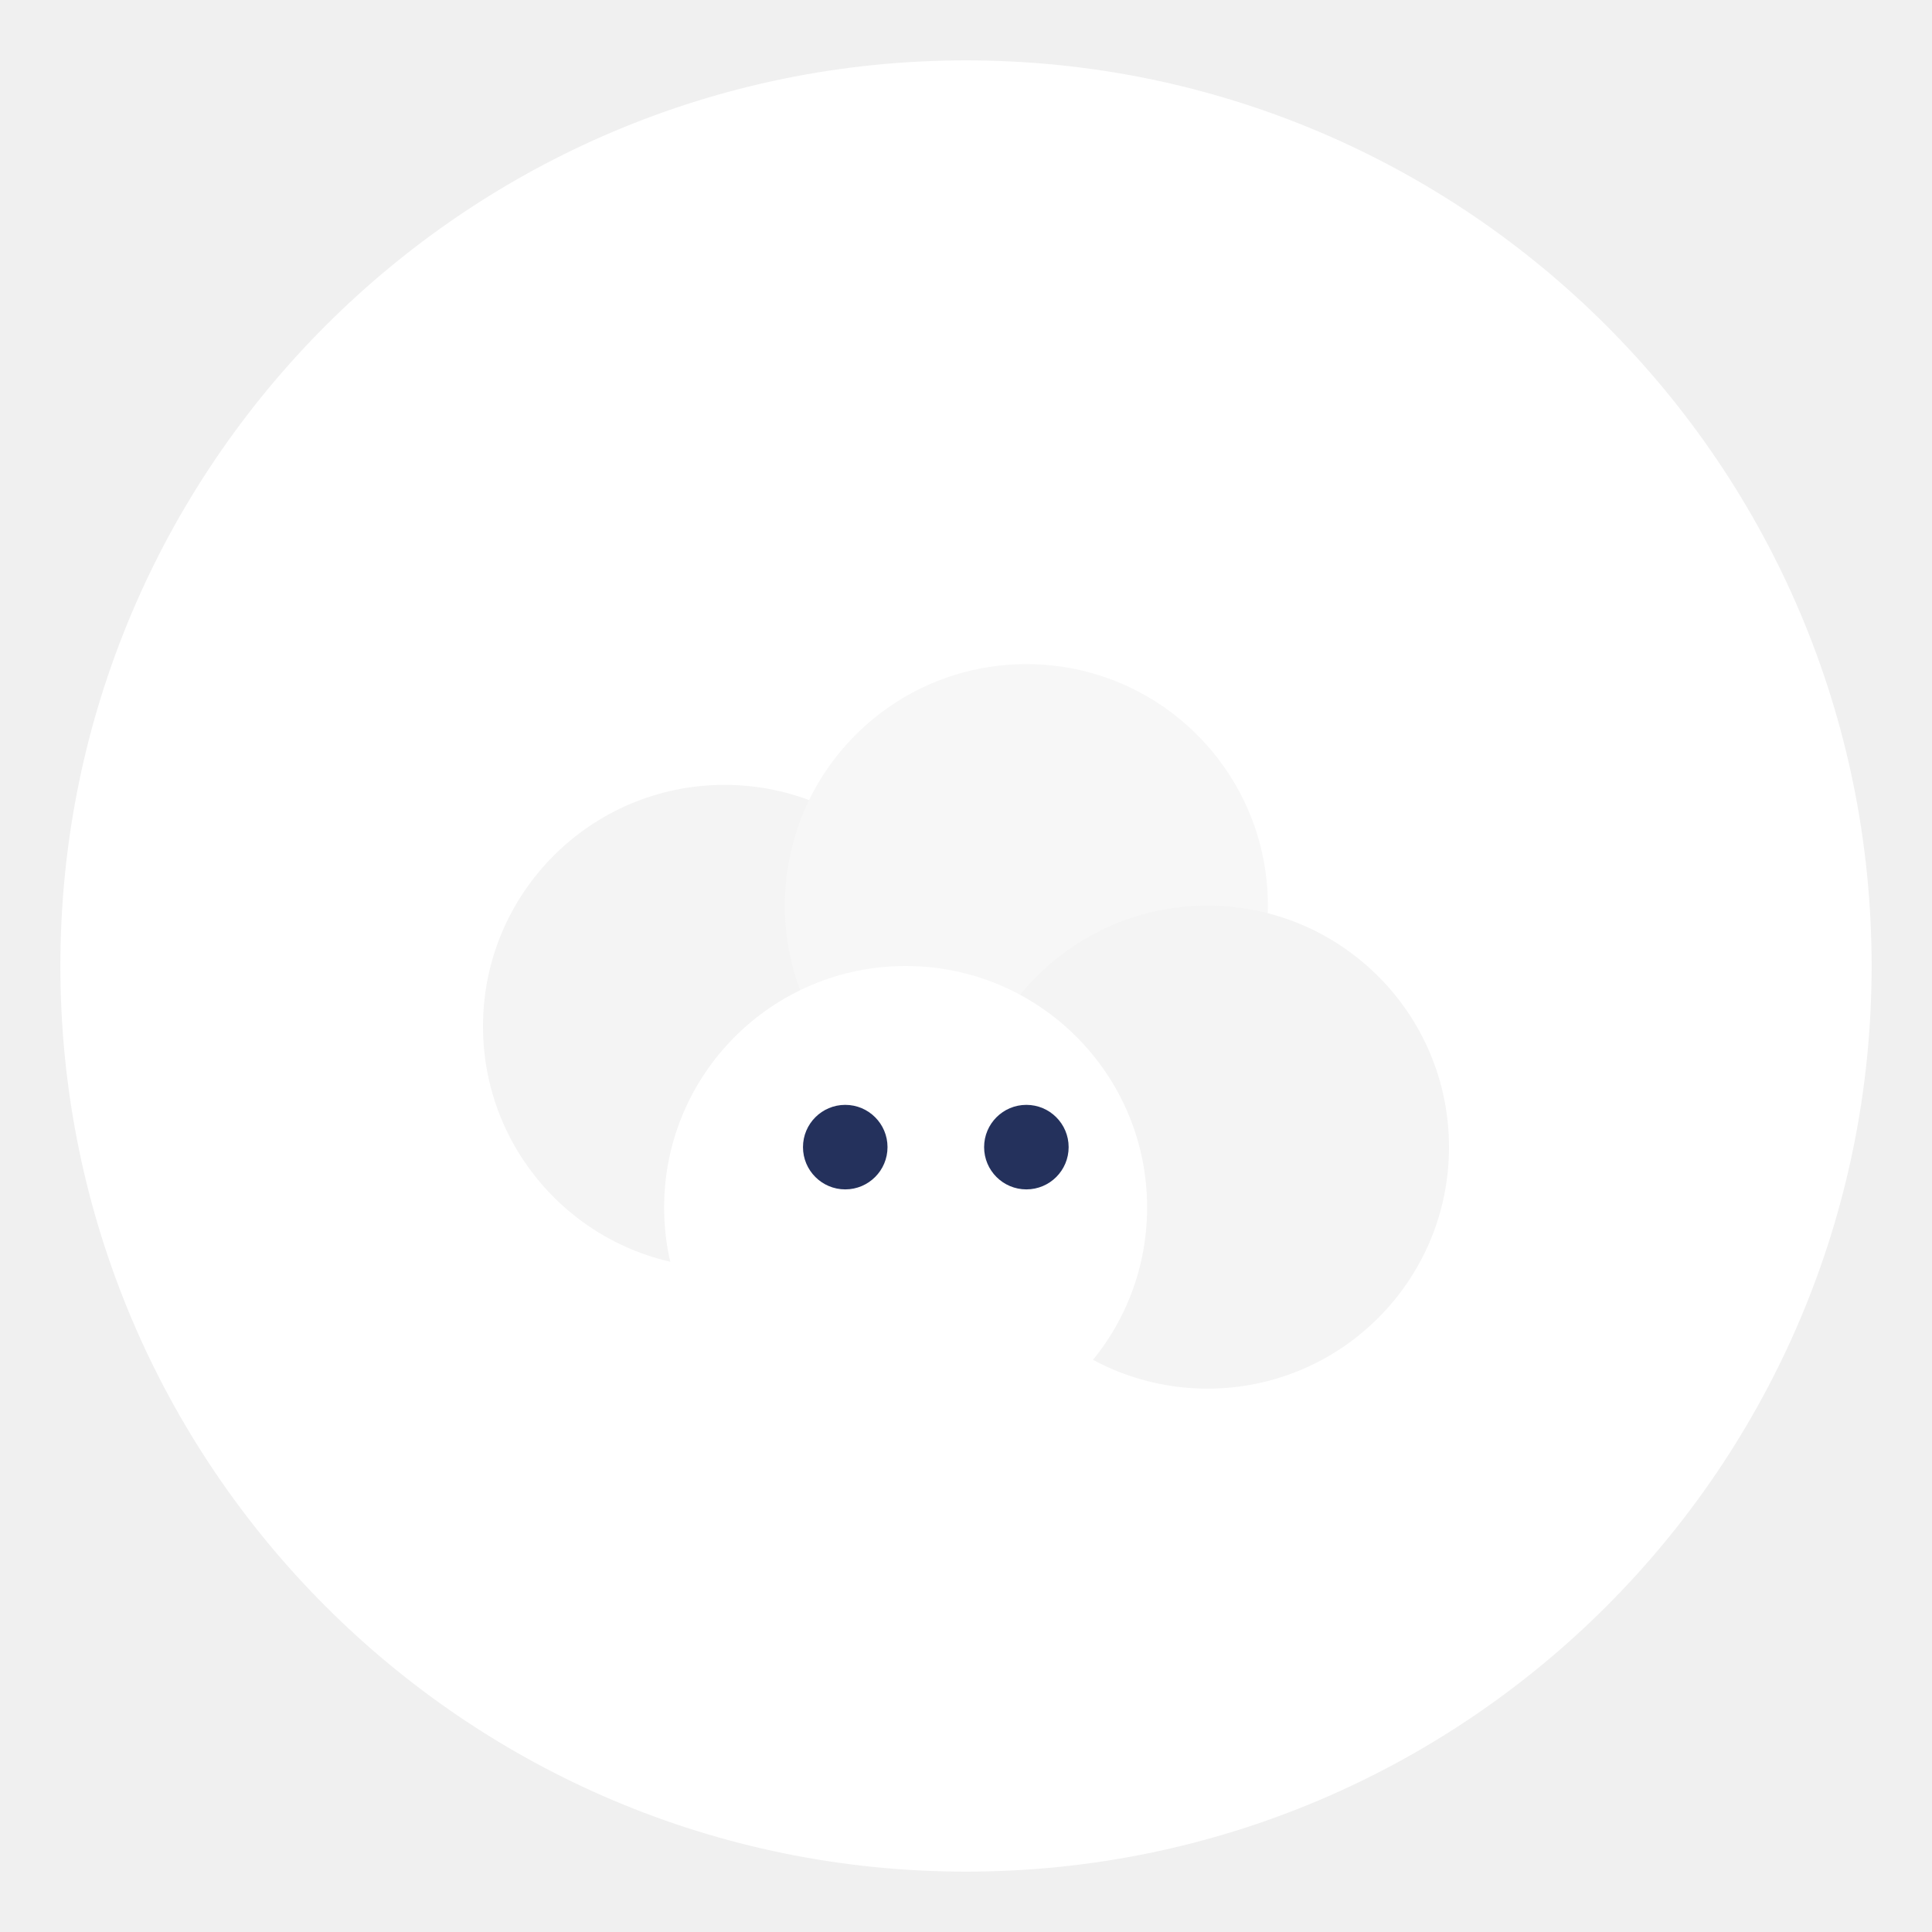
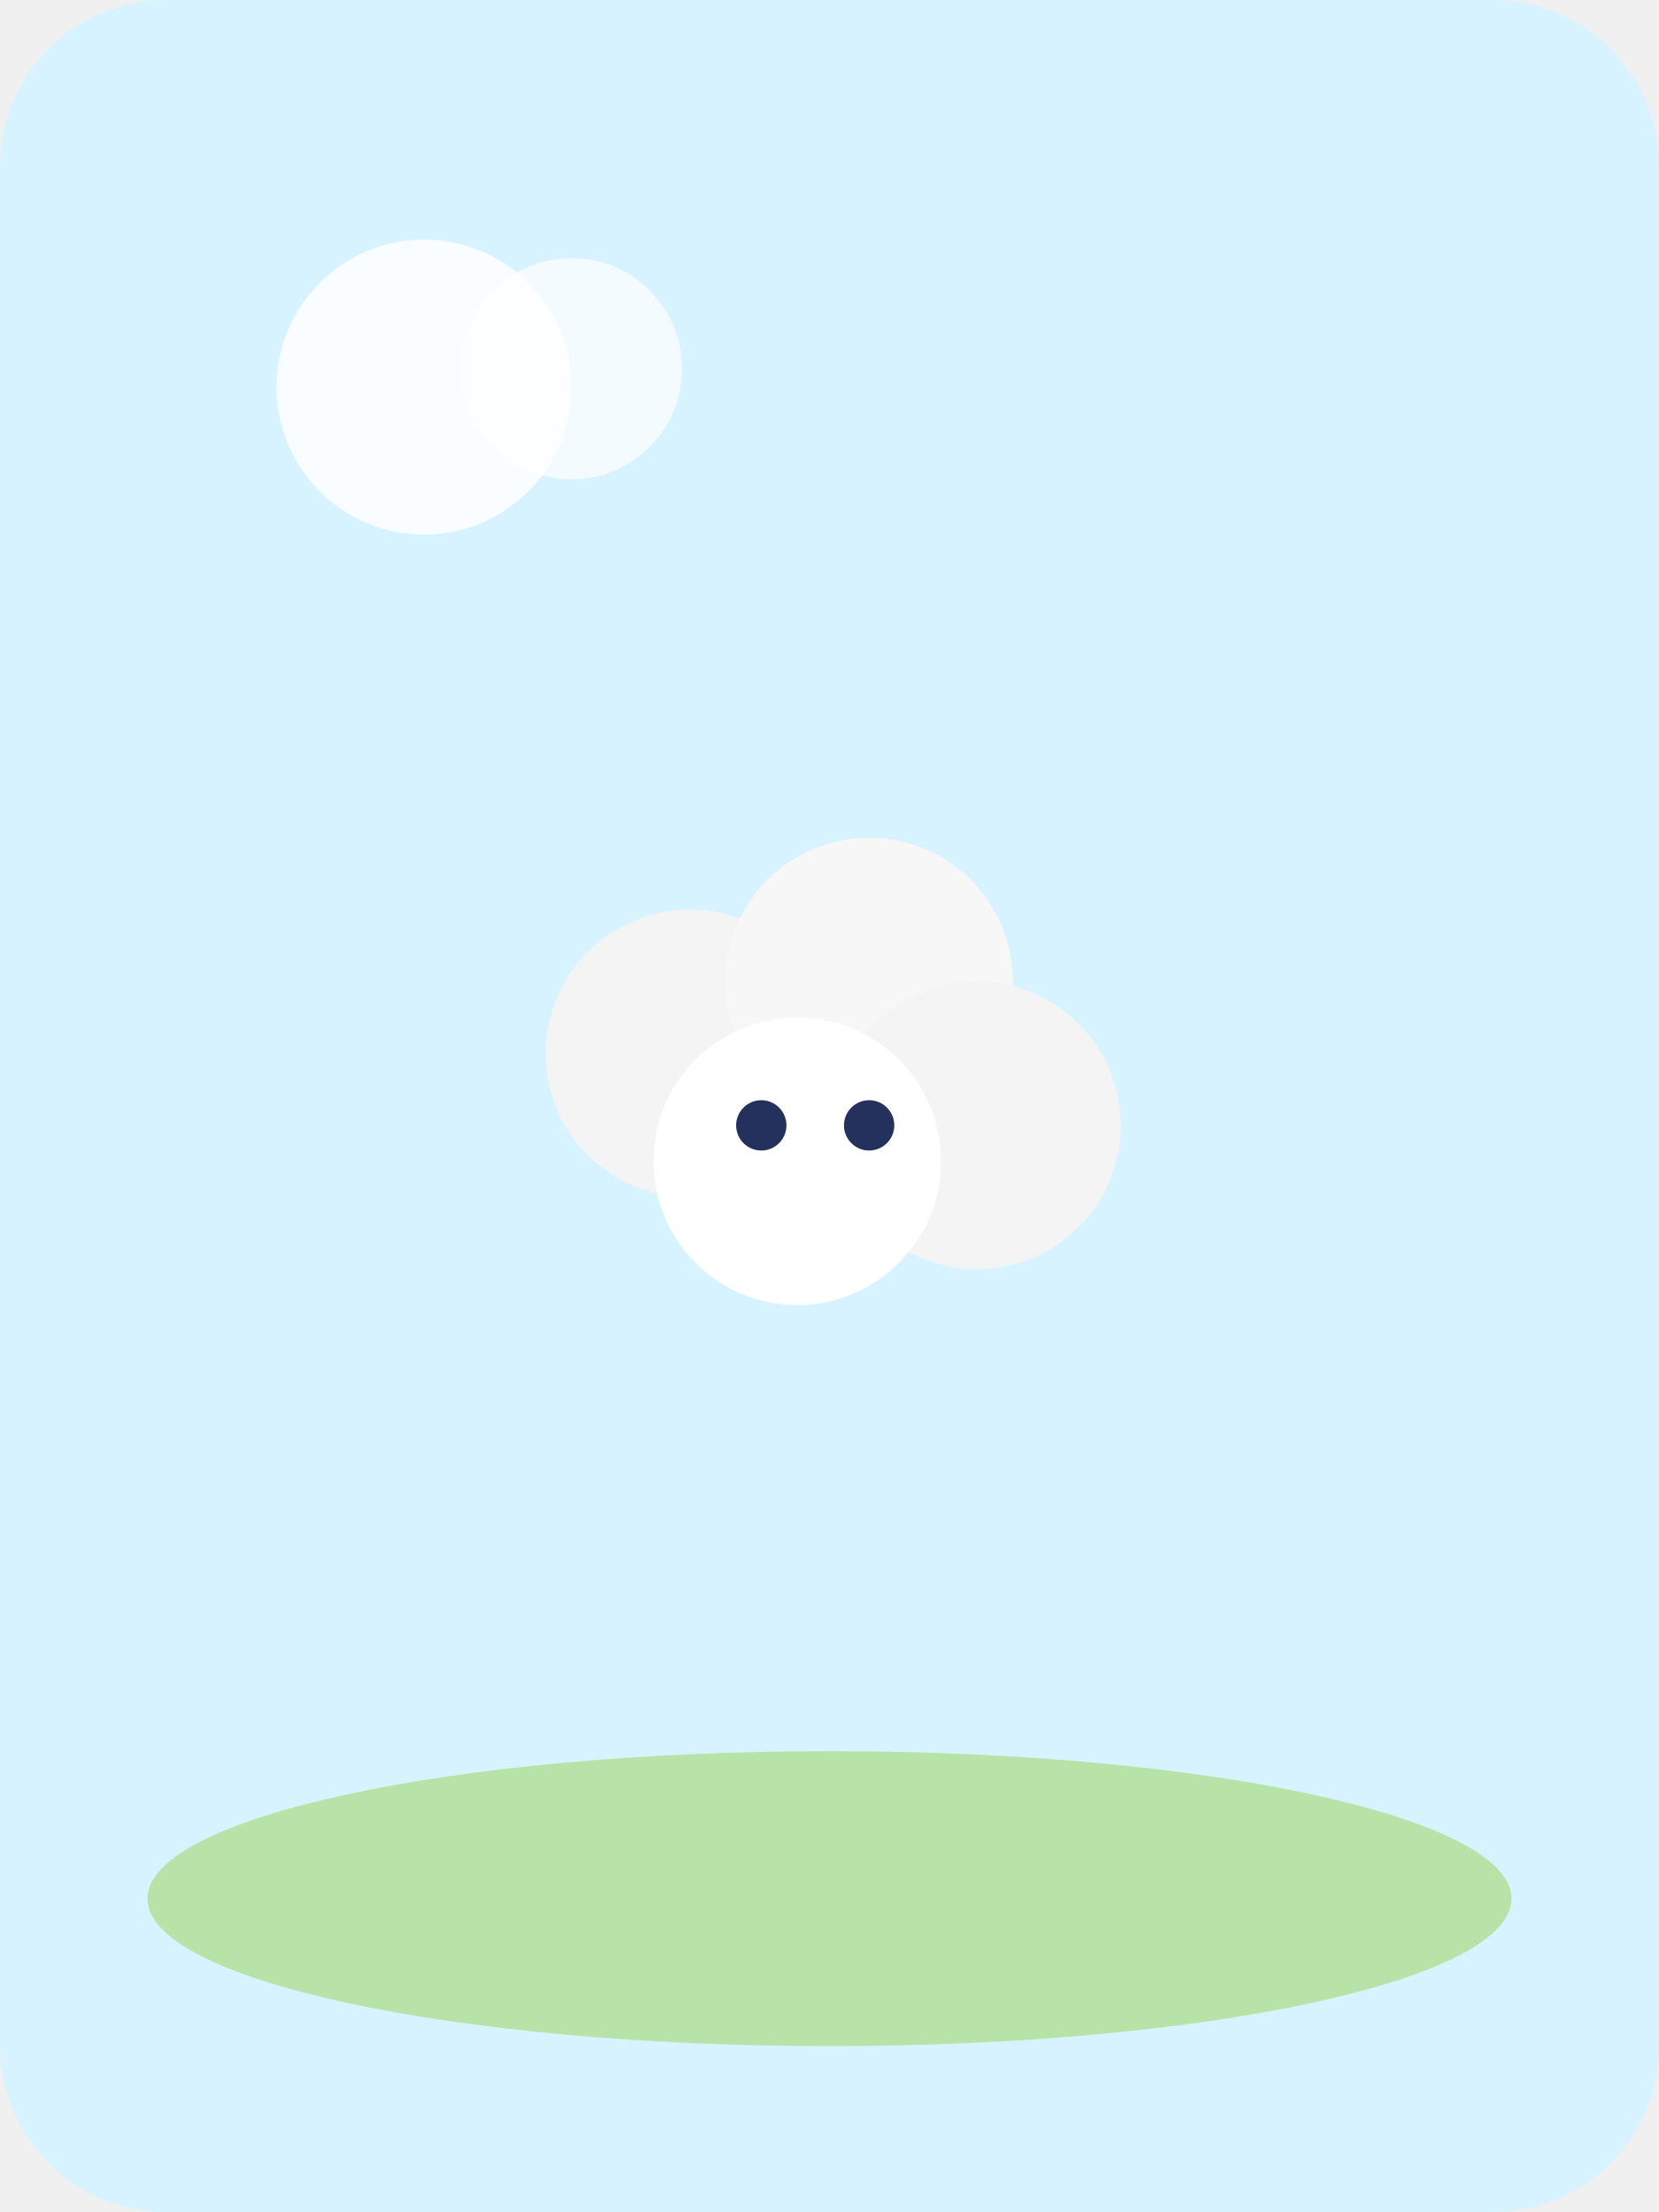
- <svg xmlns="http://www.w3.org/2000/svg" viewBox="0 0 64 64">
-   <circle cx="32" cy="32" r="30" fill="#fff" />
-   <circle cx="24" cy="34" r="8" fill="#f4f4f4" />
-   <circle cx="34" cy="30" r="8" fill="#f7f7f7" />
-   <circle cx="40" cy="38" r="8" fill="#f4f4f4" />
-   <circle cx="30" cy="40" r="8" fill="#fff" />
-   <circle cx="28" cy="38" r="1.4" fill="#24315c" />
-   <circle cx="34" cy="38" r="1.4" fill="#24315c" />
+ <svg xmlns="http://www.w3.org/2000/svg" viewBox="0 0 180 240">
+   <rect width="180" height="240" rx="18" fill="#d7f3ff" />
+   <circle cx="46" cy="42" r="16" fill="#fff" opacity=".85" />
+   <circle cx="62" cy="40" r="12" fill="#fff" opacity=".7" />
+   <ellipse cx="90" cy="206" rx="74" ry="16" fill="#b7e3a8" />
+   <g transform="translate(28,48) scale(1.95)">
+     <circle cx="24" cy="34" r="8" fill="#f4f4f4" />
+     <circle cx="34" cy="30" r="8" fill="#f7f7f7" />
+     <circle cx="40" cy="38" r="8" fill="#f4f4f4" />
+     <circle cx="30" cy="40" r="8" fill="#fff" />
+     <circle cx="28" cy="38" r="1.4" fill="#24315c" />
+     <circle cx="34" cy="38" r="1.4" fill="#24315c" />
+   </g>
</svg>
